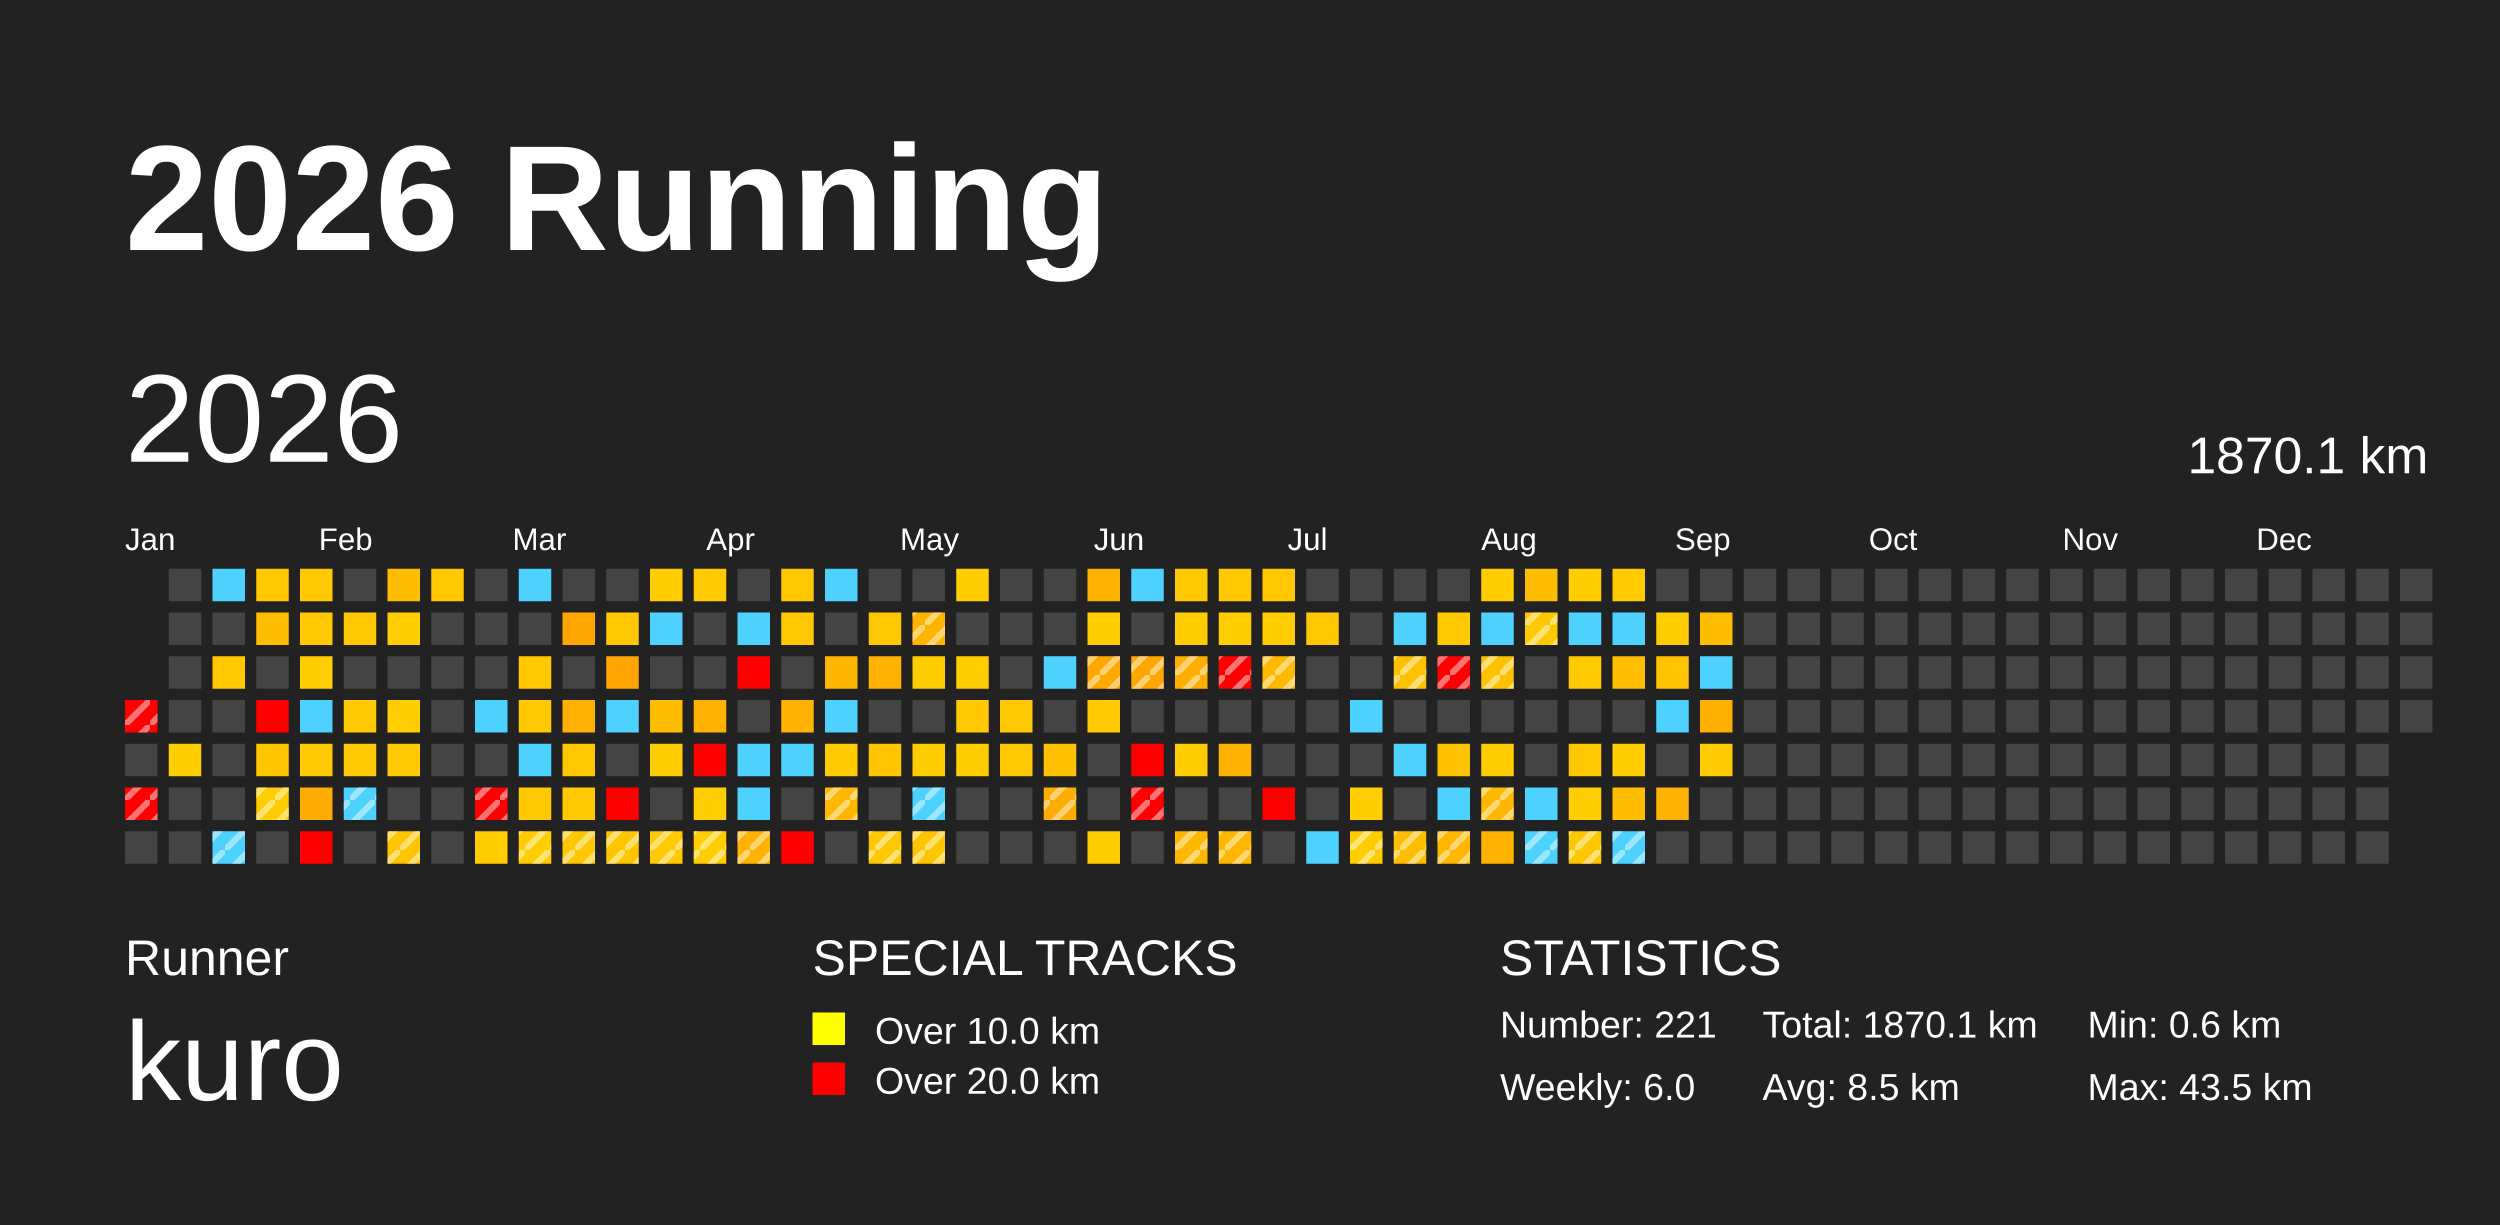
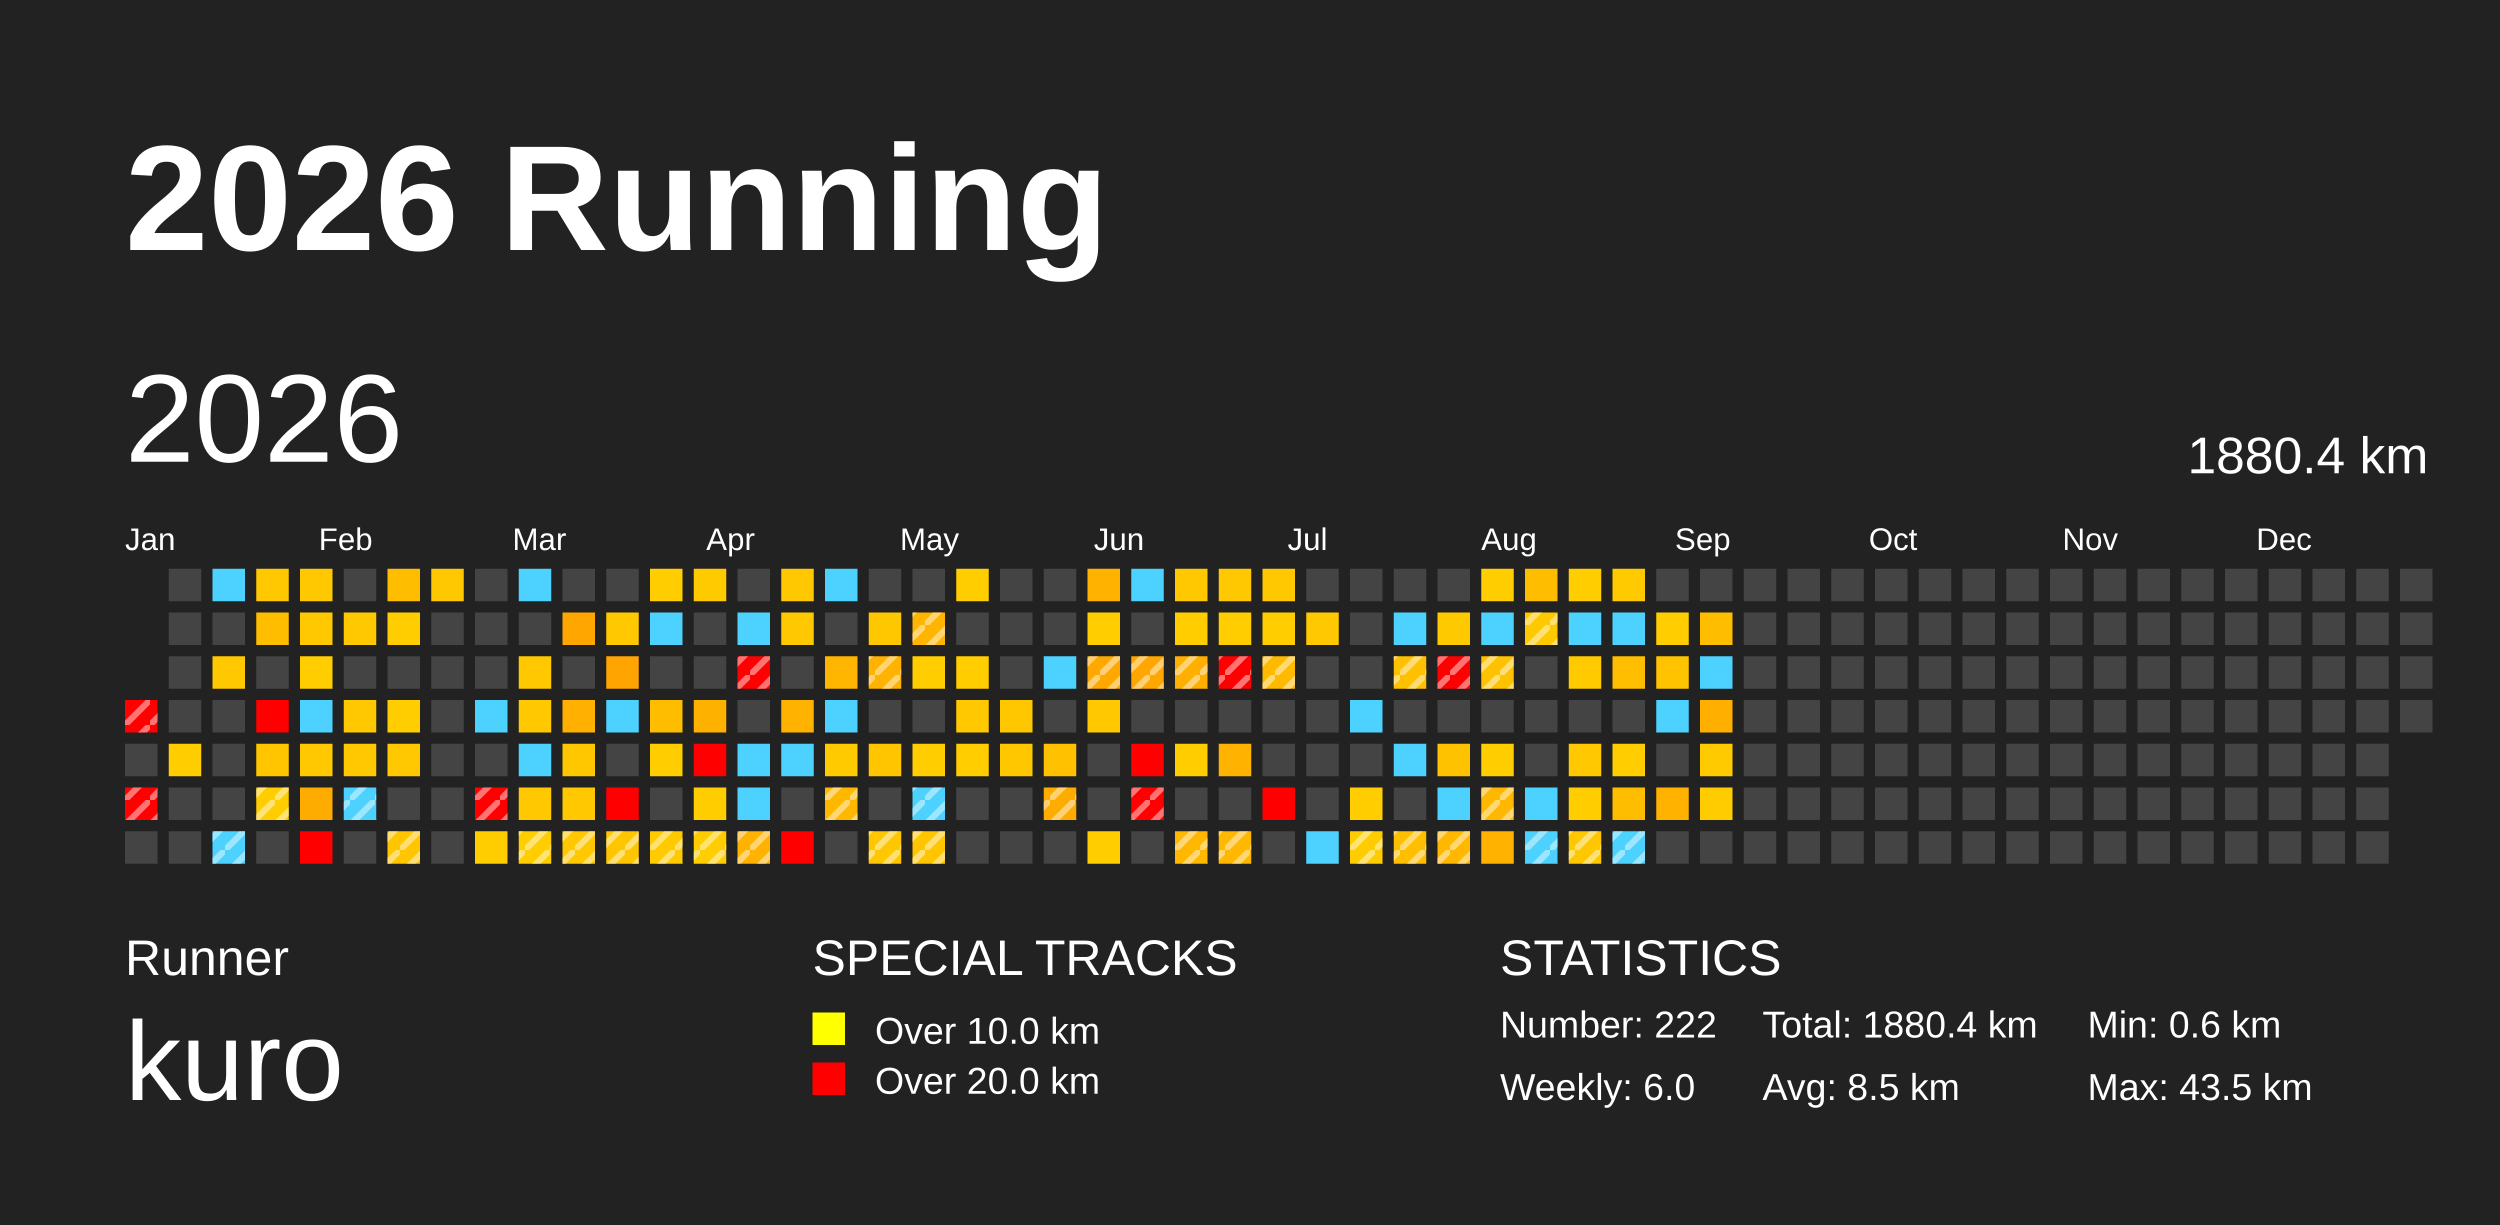
<svg xmlns="http://www.w3.org/2000/svg" baseProfile="full" height="98mm" version="1.1" viewBox="0,0,200,98" width="200mm">
  <defs>
    <pattern height="2" id="indoor-stripe" patternUnits="userSpaceOnUse" width="2">
      <line stroke="white" stroke-opacity="0.45" stroke-width="0.5" x1="0" x2="2" y1="2" y2="0" />
    </pattern>
  </defs>
  <rect fill="#222222" height="98" width="200" x="0" y="0" />
  <text fill="#FFFFFF" style="font-size:12px; font-family:Arial; font-weight:bold;" x="10" y="20">2026 Running</text>
  <text fill="#FFFFFF" style="font-size:4px; font-family:Arial" x="10" y="78">Runner</text>
  <text fill="#FFFFFF" style="font-size:9px; font-family:Arial" x="10" y="88">kuro</text>
  <text fill="#FFFFFF" style="font-size:4px; font-family:Arial" x="65" y="78">SPECIAL TRACKS</text>
  <rect fill="yellow" height="2.6" width="2.6" x="65" y="81" />
  <text fill="#FFFFFF" style="font-size:3px; font-family:Arial" x="70" y="83.5">Over 10.0 km</text>
  <rect fill="red" height="2.6" width="2.6" x="65" y="85" />
  <text fill="#FFFFFF" style="font-size:3px; font-family:Arial" x="70" y="87.5">Over 20.0 km</text>
  <text fill="#FFFFFF" style="font-size:4px; font-family:Arial" x="120" y="78">STATISTICS</text>
-   <text fill="#FFFFFF" style="font-size:3px; font-family:Arial" x="120" y="83">Number: 221</text>
+   <text fill="#FFFFFF" style="font-size:3px; font-family:Arial" x="120" y="83">Number: 222</text>
  <text fill="#FFFFFF" style="font-size:3px; font-family:Arial" x="120" y="88">Weekly: 6.0</text>
-   <text fill="#FFFFFF" style="font-size:3px; font-family:Arial" x="141" y="83">Total: 1870.1 km</text>
+   <text fill="#FFFFFF" style="font-size:3px; font-family:Arial" x="141" y="83">Total: 1880.4 km</text>
  <text fill="#FFFFFF" style="font-size:3px; font-family:Arial" x="141" y="88">Avg: 8.5 km</text>
  <text fill="#FFFFFF" style="font-size:3px; font-family:Arial" x="167" y="83">Min: 0.6 km</text>
  <text fill="#FFFFFF" style="font-size:3px; font-family:Arial" x="167" y="88">Max: 43.5 km</text>
  <text dominant-baseline="hanging" fill="#FFFFFF" style="font-size:10.0px; font-family:Arial;" x="10" y="30">2026</text>
-   <text dominant-baseline="hanging" fill="#FFFFFF" style="font-size:4.125px; font-family:Arial;" x="175" y="35">1870.1 km</text>
+   <text dominant-baseline="hanging" fill="#FFFFFF" style="font-size:4.125px; font-family:Arial;" x="175" y="35">1880.4 km</text>
  <text fill="#FFFFFF" style="font-size:2.5px; font-family:Arial" x="10.0" y="44">Jan</text>
  <text fill="#FFFFFF" style="font-size:2.5px; font-family:Arial" x="25.5" y="44">Feb</text>
  <text fill="#FFFFFF" style="font-size:2.5px; font-family:Arial" x="41.0" y="44">Mar</text>
  <text fill="#FFFFFF" style="font-size:2.5px; font-family:Arial" x="56.5" y="44">Apr</text>
  <text fill="#FFFFFF" style="font-size:2.5px; font-family:Arial" x="72.0" y="44">May</text>
  <text fill="#FFFFFF" style="font-size:2.5px; font-family:Arial" x="87.5" y="44">Jun</text>
  <text fill="#FFFFFF" style="font-size:2.5px; font-family:Arial" x="103.0" y="44">Jul</text>
  <text fill="#FFFFFF" style="font-size:2.5px; font-family:Arial" x="118.5" y="44">Aug</text>
  <text fill="#FFFFFF" style="font-size:2.5px; font-family:Arial" x="134.0" y="44">Sep</text>
  <text fill="#FFFFFF" style="font-size:2.5px; font-family:Arial" x="149.5" y="44">Oct</text>
  <text fill="#FFFFFF" style="font-size:2.5px; font-family:Arial" x="165.0" y="44">Nov</text>
  <text fill="#FFFFFF" style="font-size:2.5px; font-family:Arial" x="180.5" y="44">Dec</text>
  <rect fill="red" height="2.6" width="2.6" x="10.0" y="56.0" />
  <rect fill="url(#indoor-stripe)" height="2.6" style="pointer-events: none;" width="2.6" x="10.0" y="56.0" />
  <rect fill="#444444" height="2.6" width="2.6" x="10.0" y="59.5" />
  <rect fill="red" height="2.6" width="2.6" x="10.0" y="63.0" />
  <rect fill="url(#indoor-stripe)" height="2.6" style="pointer-events: none;" width="2.6" x="10.0" y="63.0" />
  <rect fill="#444444" height="2.6" width="2.6" x="10.0" y="66.5" />
  <rect fill="#444444" height="2.6" width="2.6" x="13.5" y="45.5" />
  <rect fill="#444444" height="2.6" width="2.6" x="13.5" y="49.0" />
  <rect fill="#444444" height="2.6" width="2.6" x="13.5" y="52.5" />
  <rect fill="#444444" height="2.6" width="2.6" x="13.5" y="56.0" />
  <rect fill="#ffcd00" height="2.6" width="2.6" x="13.5" y="59.5" />
  <rect fill="#444444" height="2.6" width="2.6" x="13.5" y="63.0" />
  <rect fill="#444444" height="2.6" width="2.6" x="13.5" y="66.5" />
  <rect fill="#4dd2ff" height="2.6" width="2.6" x="17.0" y="45.5" />
  <rect fill="#444444" height="2.6" width="2.6" x="17.0" y="49.0" />
  <rect fill="#ffc800" height="2.6" width="2.6" x="17.0" y="52.5" />
  <rect fill="#444444" height="2.6" width="2.6" x="17.0" y="56.0" />
  <rect fill="#444444" height="2.6" width="2.6" x="17.0" y="59.5" />
  <rect fill="#444444" height="2.6" width="2.6" x="17.0" y="63.0" />
  <rect fill="#4dd2ff" height="2.6" width="2.6" x="17.0" y="66.5" />
  <rect fill="url(#indoor-stripe)" height="2.6" style="pointer-events: none;" width="2.6" x="17.0" y="66.5" />
  <rect fill="#ffc800" height="2.6" width="2.6" x="20.5" y="45.5" />
  <rect fill="#ffbd00" height="2.6" width="2.6" x="20.5" y="49.0" />
  <rect fill="#444444" height="2.6" width="2.6" x="20.5" y="52.5" />
  <rect fill="red" height="2.6" width="2.6" x="20.5" y="56.0" />
  <rect fill="#ffc600" height="2.6" width="2.6" x="20.5" y="59.5" />
  <rect fill="#ffcd00" height="2.6" width="2.6" x="20.5" y="63.0" />
  <rect fill="url(#indoor-stripe)" height="2.6" style="pointer-events: none;" width="2.6" x="20.5" y="63.0" />
  <rect fill="#444444" height="2.6" width="2.6" x="20.5" y="66.5" />
  <rect fill="#ffc800" height="2.6" width="2.6" x="24.0" y="45.5" />
  <rect fill="#ffc800" height="2.6" width="2.6" x="24.0" y="49.0" />
  <rect fill="#ffcd00" height="2.6" width="2.6" x="24.0" y="52.5" />
  <rect fill="#4dd2ff" height="2.6" width="2.6" x="24.0" y="56.0" />
  <rect fill="#ffc800" height="2.6" width="2.6" x="24.0" y="59.5" />
  <rect fill="#ffac00" height="2.6" width="2.6" x="24.0" y="63.0" />
  <rect fill="red" height="2.6" width="2.6" x="24.0" y="66.5" />
  <rect fill="#444444" height="2.6" width="2.6" x="27.5" y="45.5" />
  <rect fill="#ffc800" height="2.6" width="2.6" x="27.5" y="49.0" />
  <rect fill="#444444" height="2.6" width="2.6" x="27.5" y="52.5" />
  <rect fill="#ffc800" height="2.6" width="2.6" x="27.5" y="56.0" />
  <rect fill="#ffc800" height="2.6" width="2.6" x="27.5" y="59.5" />
  <rect fill="#4dd2ff" height="2.6" width="2.6" x="27.5" y="63.0" />
  <rect fill="url(#indoor-stripe)" height="2.6" style="pointer-events: none;" width="2.6" x="27.5" y="63.0" />
  <rect fill="#444444" height="2.6" width="2.6" x="27.5" y="66.5" />
  <rect fill="#ffbd00" height="2.6" width="2.6" x="31.0" y="45.5" />
  <rect fill="#ffcd00" height="2.6" width="2.6" x="31.0" y="49.0" />
  <rect fill="#444444" height="2.6" width="2.6" x="31.0" y="52.5" />
  <rect fill="#ffcd00" height="2.6" width="2.6" x="31.0" y="56.0" />
  <rect fill="#ffc800" height="2.6" width="2.6" x="31.0" y="59.5" />
  <rect fill="#444444" height="2.6" width="2.6" x="31.0" y="63.0" />
  <rect fill="#ffc500" height="2.6" width="2.6" x="31.0" y="66.5" />
  <rect fill="url(#indoor-stripe)" height="2.6" style="pointer-events: none;" width="2.6" x="31.0" y="66.5" />
  <rect fill="#ffc800" height="2.6" width="2.6" x="34.5" y="45.5" />
  <rect fill="#444444" height="2.6" width="2.6" x="34.5" y="49.0" />
  <rect fill="#444444" height="2.6" width="2.6" x="34.5" y="52.5" />
  <rect fill="#444444" height="2.6" width="2.6" x="34.5" y="56.0" />
  <rect fill="#444444" height="2.6" width="2.6" x="34.5" y="59.5" />
  <rect fill="#444444" height="2.6" width="2.6" x="34.5" y="63.0" />
  <rect fill="#444444" height="2.6" width="2.6" x="34.5" y="66.5" />
  <rect fill="#444444" height="2.6" width="2.6" x="38.0" y="45.5" />
  <rect fill="#444444" height="2.6" width="2.6" x="38.0" y="49.0" />
  <rect fill="#444444" height="2.6" width="2.6" x="38.0" y="52.5" />
  <rect fill="#4dd2ff" height="2.6" width="2.6" x="38.0" y="56.0" />
  <rect fill="#444444" height="2.6" width="2.6" x="38.0" y="59.5" />
  <rect fill="red" height="2.6" width="2.6" x="38.0" y="63.0" />
  <rect fill="url(#indoor-stripe)" height="2.6" style="pointer-events: none;" width="2.6" x="38.0" y="63.0" />
  <rect fill="#ffcd00" height="2.6" width="2.6" x="38.0" y="66.5" />
  <rect fill="#4dd2ff" height="2.6" width="2.6" x="41.5" y="45.5" />
  <rect fill="#444444" height="2.6" width="2.6" x="41.5" y="49.0" />
  <rect fill="#ffc800" height="2.6" width="2.6" x="41.5" y="52.5" />
  <rect fill="#ffc800" height="2.6" width="2.6" x="41.5" y="56.0" />
  <rect fill="#4dd2ff" height="2.6" width="2.6" x="41.5" y="59.5" />
  <rect fill="#ffc800" height="2.6" width="2.6" x="41.5" y="63.0" />
  <rect fill="#ffcd00" height="2.6" width="2.6" x="41.5" y="66.5" />
  <rect fill="url(#indoor-stripe)" height="2.6" style="pointer-events: none;" width="2.6" x="41.5" y="66.5" />
  <rect fill="#444444" height="2.6" width="2.6" x="45.0" y="45.5" />
  <rect fill="#ffa700" height="2.6" width="2.6" x="45.0" y="49.0" />
  <rect fill="#444444" height="2.6" width="2.6" x="45.0" y="52.5" />
  <rect fill="#ffb000" height="2.6" width="2.6" x="45.0" y="56.0" />
  <rect fill="#ffc700" height="2.6" width="2.6" x="45.0" y="59.5" />
  <rect fill="#ffc800" height="2.6" width="2.6" x="45.0" y="63.0" />
  <rect fill="#ffc800" height="2.6" width="2.6" x="45.0" y="66.5" />
  <rect fill="url(#indoor-stripe)" height="2.6" style="pointer-events: none;" width="2.6" x="45.0" y="66.5" />
  <rect fill="#444444" height="2.6" width="2.6" x="48.5" y="45.5" />
  <rect fill="#ffc800" height="2.6" width="2.6" x="48.5" y="49.0" />
  <rect fill="#ffa400" height="2.6" width="2.6" x="48.5" y="52.5" />
  <rect fill="#4dd2ff" height="2.6" width="2.6" x="48.5" y="56.0" />
  <rect fill="#444444" height="2.6" width="2.6" x="48.5" y="59.5" />
  <rect fill="red" height="2.6" width="2.6" x="48.5" y="63.0" />
  <rect fill="#ffc600" height="2.6" width="2.6" x="48.5" y="66.5" />
  <rect fill="url(#indoor-stripe)" height="2.6" style="pointer-events: none;" width="2.6" x="48.5" y="66.5" />
  <rect fill="#ffcd00" height="2.6" width="2.6" x="52.0" y="45.5" />
  <rect fill="#4dd2ff" height="2.6" width="2.6" x="52.0" y="49.0" />
  <rect fill="#444444" height="2.6" width="2.6" x="52.0" y="52.5" />
  <rect fill="#ffbd00" height="2.6" width="2.6" x="52.0" y="56.0" />
  <rect fill="#ffcd00" height="2.6" width="2.6" x="52.0" y="59.5" />
  <rect fill="#444444" height="2.6" width="2.6" x="52.0" y="63.0" />
  <rect fill="#ffca00" height="2.6" width="2.6" x="52.0" y="66.5" />
  <rect fill="url(#indoor-stripe)" height="2.6" style="pointer-events: none;" width="2.6" x="52.0" y="66.5" />
  <rect fill="#ffca00" height="2.6" width="2.6" x="55.5" y="45.5" />
  <rect fill="#444444" height="2.6" width="2.6" x="55.5" y="49.0" />
  <rect fill="#444444" height="2.6" width="2.6" x="55.5" y="52.5" />
  <rect fill="#ffb100" height="2.6" width="2.6" x="55.5" y="56.0" />
  <rect fill="red" height="2.6" width="2.6" x="55.5" y="59.5" />
  <rect fill="#ffcd00" height="2.6" width="2.6" x="55.5" y="63.0" />
  <rect fill="#ffcd00" height="2.6" width="2.6" x="55.5" y="66.5" />
  <rect fill="url(#indoor-stripe)" height="2.6" style="pointer-events: none;" width="2.6" x="55.5" y="66.5" />
  <rect fill="#444444" height="2.6" width="2.6" x="59.0" y="45.5" />
  <rect fill="#4dd2ff" height="2.6" width="2.6" x="59.0" y="49.0" />
  <rect fill="red" height="2.6" width="2.6" x="59.0" y="52.5" />
+   <rect fill="url(#indoor-stripe)" height="2.6" style="pointer-events: none;" width="2.6" x="59.0" y="52.5" />
  <rect fill="#444444" height="2.6" width="2.6" x="59.0" y="56.0" />
  <rect fill="#4dd2ff" height="2.6" width="2.6" x="59.0" y="59.5" />
  <rect fill="#4dd2ff" height="2.6" width="2.6" x="59.0" y="63.0" />
  <rect fill="#ffb200" height="2.6" width="2.6" x="59.0" y="66.5" />
  <rect fill="url(#indoor-stripe)" height="2.6" style="pointer-events: none;" width="2.6" x="59.0" y="66.5" />
  <rect fill="#ffc800" height="2.6" width="2.6" x="62.5" y="45.5" />
  <rect fill="#ffc800" height="2.6" width="2.6" x="62.5" y="49.0" />
  <rect fill="#444444" height="2.6" width="2.6" x="62.5" y="52.5" />
  <rect fill="#ffb200" height="2.6" width="2.6" x="62.5" y="56.0" />
  <rect fill="#4dd2ff" height="2.6" width="2.6" x="62.5" y="59.5" />
  <rect fill="#444444" height="2.6" width="2.6" x="62.5" y="63.0" />
  <rect fill="red" height="2.6" width="2.6" x="62.5" y="66.5" />
  <rect fill="#4dd2ff" height="2.6" width="2.6" x="66.0" y="45.5" />
  <rect fill="#444444" height="2.6" width="2.6" x="66.0" y="49.0" />
  <rect fill="#ffb600" height="2.6" width="2.6" x="66.0" y="52.5" />
  <rect fill="#4dd2ff" height="2.6" width="2.6" x="66.0" y="56.0" />
  <rect fill="#ffca00" height="2.6" width="2.6" x="66.0" y="59.5" />
  <rect fill="#ffb700" height="2.6" width="2.6" x="66.0" y="63.0" />
  <rect fill="url(#indoor-stripe)" height="2.6" style="pointer-events: none;" width="2.6" x="66.0" y="63.0" />
  <rect fill="#444444" height="2.6" width="2.6" x="66.0" y="66.5" />
  <rect fill="#444444" height="2.6" width="2.6" x="69.5" y="45.5" />
  <rect fill="#ffc700" height="2.6" width="2.6" x="69.5" y="49.0" />
  <rect fill="#ffb200" height="2.6" width="2.6" x="69.5" y="52.5" />
+   <rect fill="url(#indoor-stripe)" height="2.6" style="pointer-events: none;" width="2.6" x="69.5" y="52.5" />
  <rect fill="#444444" height="2.6" width="2.6" x="69.5" y="56.0" />
  <rect fill="#ffc600" height="2.6" width="2.6" x="69.5" y="59.5" />
  <rect fill="#444444" height="2.6" width="2.6" x="69.5" y="63.0" />
  <rect fill="#ffc700" height="2.6" width="2.6" x="69.5" y="66.5" />
  <rect fill="url(#indoor-stripe)" height="2.6" style="pointer-events: none;" width="2.6" x="69.5" y="66.5" />
  <rect fill="#444444" height="2.6" width="2.6" x="73.0" y="45.5" />
  <rect fill="#ffb500" height="2.6" width="2.6" x="73.0" y="49.0" />
  <rect fill="url(#indoor-stripe)" height="2.6" style="pointer-events: none;" width="2.6" x="73.0" y="49.0" />
  <rect fill="#ffcd00" height="2.6" width="2.6" x="73.0" y="52.5" />
  <rect fill="#444444" height="2.6" width="2.6" x="73.0" y="56.0" />
  <rect fill="#ffcd00" height="2.6" width="2.6" x="73.0" y="59.5" />
  <rect fill="#4dd2ff" height="2.6" width="2.6" x="73.0" y="63.0" />
  <rect fill="url(#indoor-stripe)" height="2.6" style="pointer-events: none;" width="2.6" x="73.0" y="63.0" />
  <rect fill="#ffc600" height="2.6" width="2.6" x="73.0" y="66.5" />
  <rect fill="url(#indoor-stripe)" height="2.6" style="pointer-events: none;" width="2.6" x="73.0" y="66.5" />
  <rect fill="#ffcd00" height="2.6" width="2.6" x="76.5" y="45.5" />
  <rect fill="#444444" height="2.6" width="2.6" x="76.5" y="49.0" />
  <rect fill="#ffcd00" height="2.6" width="2.6" x="76.5" y="52.5" />
  <rect fill="#ffc800" height="2.6" width="2.6" x="76.5" y="56.0" />
  <rect fill="#ffcd00" height="2.6" width="2.6" x="76.5" y="59.5" />
  <rect fill="#444444" height="2.6" width="2.6" x="76.5" y="63.0" />
  <rect fill="#444444" height="2.6" width="2.6" x="76.5" y="66.5" />
  <rect fill="#444444" height="2.6" width="2.6" x="80.0" y="45.5" />
  <rect fill="#444444" height="2.6" width="2.6" x="80.0" y="49.0" />
  <rect fill="#444444" height="2.6" width="2.6" x="80.0" y="52.5" />
  <rect fill="#ffc700" height="2.6" width="2.6" x="80.0" y="56.0" />
  <rect fill="#ffc700" height="2.6" width="2.6" x="80.0" y="59.5" />
  <rect fill="#444444" height="2.6" width="2.6" x="80.0" y="63.0" />
  <rect fill="#444444" height="2.6" width="2.6" x="80.0" y="66.5" />
  <rect fill="#444444" height="2.6" width="2.6" x="83.5" y="45.5" />
  <rect fill="#444444" height="2.6" width="2.6" x="83.5" y="49.0" />
  <rect fill="#4dd2ff" height="2.6" width="2.6" x="83.5" y="52.5" />
  <rect fill="#444444" height="2.6" width="2.6" x="83.5" y="56.0" />
  <rect fill="#ffc100" height="2.6" width="2.6" x="83.5" y="59.5" />
  <rect fill="#ffac00" height="2.6" width="2.6" x="83.5" y="63.0" />
  <rect fill="url(#indoor-stripe)" height="2.6" style="pointer-events: none;" width="2.6" x="83.5" y="63.0" />
  <rect fill="#444444" height="2.6" width="2.6" x="83.5" y="66.5" />
  <rect fill="#ffb200" height="2.6" width="2.6" x="87.0" y="45.5" />
  <rect fill="#ffcd00" height="2.6" width="2.6" x="87.0" y="49.0" />
  <rect fill="#ffa900" height="2.6" width="2.6" x="87.0" y="52.5" />
  <rect fill="url(#indoor-stripe)" height="2.6" style="pointer-events: none;" width="2.6" x="87.0" y="52.5" />
  <rect fill="#ffc800" height="2.6" width="2.6" x="87.0" y="56.0" />
  <rect fill="#444444" height="2.6" width="2.6" x="87.0" y="59.5" />
  <rect fill="#444444" height="2.6" width="2.6" x="87.0" y="63.0" />
  <rect fill="#ffcd00" height="2.6" width="2.6" x="87.0" y="66.5" />
  <rect fill="#4dd2ff" height="2.6" width="2.6" x="90.5" y="45.5" />
  <rect fill="#444444" height="2.6" width="2.6" x="90.5" y="49.0" />
  <rect fill="#ffa700" height="2.6" width="2.6" x="90.5" y="52.5" />
  <rect fill="url(#indoor-stripe)" height="2.6" style="pointer-events: none;" width="2.6" x="90.5" y="52.5" />
  <rect fill="#444444" height="2.6" width="2.6" x="90.5" y="56.0" />
  <rect fill="red" height="2.6" width="2.6" x="90.5" y="59.5" />
  <rect fill="red" height="2.6" width="2.6" x="90.5" y="63.0" />
  <rect fill="url(#indoor-stripe)" height="2.6" style="pointer-events: none;" width="2.6" x="90.5" y="63.0" />
  <rect fill="#444444" height="2.6" width="2.6" x="90.5" y="66.5" />
  <rect fill="#ffc800" height="2.6" width="2.6" x="94.0" y="45.5" />
  <rect fill="#ffcd00" height="2.6" width="2.6" x="94.0" y="49.0" />
  <rect fill="#ffaf00" height="2.6" width="2.6" x="94.0" y="52.5" />
  <rect fill="url(#indoor-stripe)" height="2.6" style="pointer-events: none;" width="2.6" x="94.0" y="52.5" />
  <rect fill="#444444" height="2.6" width="2.6" x="94.0" y="56.0" />
  <rect fill="#ffcd00" height="2.6" width="2.6" x="94.0" y="59.5" />
  <rect fill="#444444" height="2.6" width="2.6" x="94.0" y="63.0" />
  <rect fill="#ffb700" height="2.6" width="2.6" x="94.0" y="66.5" />
  <rect fill="url(#indoor-stripe)" height="2.6" style="pointer-events: none;" width="2.6" x="94.0" y="66.5" />
  <rect fill="#ffc800" height="2.6" width="2.6" x="97.5" y="45.5" />
  <rect fill="#ffcd00" height="2.6" width="2.6" x="97.5" y="49.0" />
  <rect fill="red" height="2.6" width="2.6" x="97.5" y="52.5" />
  <rect fill="url(#indoor-stripe)" height="2.6" style="pointer-events: none;" width="2.6" x="97.5" y="52.5" />
  <rect fill="#444444" height="2.6" width="2.6" x="97.5" y="56.0" />
  <rect fill="#ffb200" height="2.6" width="2.6" x="97.5" y="59.5" />
  <rect fill="#444444" height="2.6" width="2.6" x="97.5" y="63.0" />
  <rect fill="#ffb700" height="2.6" width="2.6" x="97.5" y="66.5" />
  <rect fill="url(#indoor-stripe)" height="2.6" style="pointer-events: none;" width="2.6" x="97.5" y="66.5" />
  <rect fill="#ffc800" height="2.6" width="2.6" x="101.0" y="45.5" />
  <rect fill="#ffcd00" height="2.6" width="2.6" x="101.0" y="49.0" />
  <rect fill="#ffba00" height="2.6" width="2.6" x="101.0" y="52.5" />
  <rect fill="url(#indoor-stripe)" height="2.6" style="pointer-events: none;" width="2.6" x="101.0" y="52.5" />
  <rect fill="#444444" height="2.6" width="2.6" x="101.0" y="56.0" />
  <rect fill="#444444" height="2.6" width="2.6" x="101.0" y="59.5" />
  <rect fill="red" height="2.6" width="2.6" x="101.0" y="63.0" />
  <rect fill="#444444" height="2.6" width="2.6" x="101.0" y="66.5" />
  <rect fill="#444444" height="2.6" width="2.6" x="104.5" y="45.5" />
  <rect fill="#ffc800" height="2.6" width="2.6" x="104.5" y="49.0" />
  <rect fill="#444444" height="2.6" width="2.6" x="104.5" y="52.5" />
  <rect fill="#444444" height="2.6" width="2.6" x="104.5" y="56.0" />
  <rect fill="#444444" height="2.6" width="2.6" x="104.5" y="59.5" />
  <rect fill="#444444" height="2.6" width="2.6" x="104.5" y="63.0" />
  <rect fill="#4dd2ff" height="2.6" width="2.6" x="104.5" y="66.5" />
  <rect fill="#444444" height="2.6" width="2.6" x="108.0" y="45.5" />
  <rect fill="#444444" height="2.6" width="2.6" x="108.0" y="49.0" />
  <rect fill="#444444" height="2.6" width="2.6" x="108.0" y="52.5" />
  <rect fill="#4dd2ff" height="2.6" width="2.6" x="108.0" y="56.0" />
  <rect fill="#444444" height="2.6" width="2.6" x="108.0" y="59.5" />
  <rect fill="#ffcd00" height="2.6" width="2.6" x="108.0" y="63.0" />
  <rect fill="#ffcc00" height="2.6" width="2.6" x="108.0" y="66.5" />
  <rect fill="url(#indoor-stripe)" height="2.6" style="pointer-events: none;" width="2.6" x="108.0" y="66.5" />
  <rect fill="#444444" height="2.6" width="2.6" x="111.5" y="45.5" />
  <rect fill="#4dd2ff" height="2.6" width="2.6" x="111.5" y="49.0" />
  <rect fill="#ffc000" height="2.6" width="2.6" x="111.5" y="52.5" />
  <rect fill="url(#indoor-stripe)" height="2.6" style="pointer-events: none;" width="2.6" x="111.5" y="52.5" />
  <rect fill="#444444" height="2.6" width="2.6" x="111.5" y="56.0" />
  <rect fill="#4dd2ff" height="2.6" width="2.6" x="111.5" y="59.5" />
  <rect fill="#444444" height="2.6" width="2.6" x="111.5" y="63.0" />
  <rect fill="#ffbf00" height="2.6" width="2.6" x="111.5" y="66.5" />
  <rect fill="url(#indoor-stripe)" height="2.6" style="pointer-events: none;" width="2.6" x="111.5" y="66.5" />
  <rect fill="#444444" height="2.6" width="2.6" x="115.0" y="45.5" />
  <rect fill="#ffc900" height="2.6" width="2.6" x="115.0" y="49.0" />
  <rect fill="red" height="2.6" width="2.6" x="115.0" y="52.5" />
  <rect fill="url(#indoor-stripe)" height="2.6" style="pointer-events: none;" width="2.6" x="115.0" y="52.5" />
  <rect fill="#444444" height="2.6" width="2.6" x="115.0" y="56.0" />
  <rect fill="#ffc200" height="2.6" width="2.6" x="115.0" y="59.5" />
  <rect fill="#4dd2ff" height="2.6" width="2.6" x="115.0" y="63.0" />
  <rect fill="#ffb700" height="2.6" width="2.6" x="115.0" y="66.5" />
  <rect fill="url(#indoor-stripe)" height="2.6" style="pointer-events: none;" width="2.6" x="115.0" y="66.5" />
  <rect fill="#ffcd00" height="2.6" width="2.6" x="118.5" y="45.5" />
  <rect fill="#4dd2ff" height="2.6" width="2.6" x="118.5" y="49.0" />
  <rect fill="#ffc200" height="2.6" width="2.6" x="118.5" y="52.5" />
  <rect fill="url(#indoor-stripe)" height="2.6" style="pointer-events: none;" width="2.6" x="118.5" y="52.5" />
  <rect fill="#444444" height="2.6" width="2.6" x="118.5" y="56.0" />
  <rect fill="#ffcd00" height="2.6" width="2.6" x="118.5" y="59.5" />
  <rect fill="#ffb700" height="2.6" width="2.6" x="118.5" y="63.0" />
  <rect fill="url(#indoor-stripe)" height="2.6" style="pointer-events: none;" width="2.6" x="118.5" y="63.0" />
  <rect fill="#ffb200" height="2.6" width="2.6" x="118.5" y="66.5" />
  <rect fill="#ffbd00" height="2.6" width="2.6" x="122.0" y="45.5" />
  <rect fill="#ffc900" height="2.6" width="2.6" x="122.0" y="49.0" />
  <rect fill="url(#indoor-stripe)" height="2.6" style="pointer-events: none;" width="2.6" x="122.0" y="49.0" />
  <rect fill="#444444" height="2.6" width="2.6" x="122.0" y="52.5" />
  <rect fill="#444444" height="2.6" width="2.6" x="122.0" y="56.0" />
  <rect fill="#444444" height="2.6" width="2.6" x="122.0" y="59.5" />
  <rect fill="#4dd2ff" height="2.6" width="2.6" x="122.0" y="63.0" />
  <rect fill="#4dd2ff" height="2.6" width="2.6" x="122.0" y="66.5" />
  <rect fill="url(#indoor-stripe)" height="2.6" style="pointer-events: none;" width="2.6" x="122.0" y="66.5" />
  <rect fill="#ffcd00" height="2.6" width="2.6" x="125.5" y="45.5" />
  <rect fill="#4dd2ff" height="2.6" width="2.6" x="125.5" y="49.0" />
  <rect fill="#ffcb00" height="2.6" width="2.6" x="125.5" y="52.5" />
  <rect fill="#444444" height="2.6" width="2.6" x="125.5" y="56.0" />
  <rect fill="#ffc800" height="2.6" width="2.6" x="125.5" y="59.5" />
  <rect fill="#ffcd00" height="2.6" width="2.6" x="125.5" y="63.0" />
  <rect fill="#ffc700" height="2.6" width="2.6" x="125.5" y="66.5" />
  <rect fill="url(#indoor-stripe)" height="2.6" style="pointer-events: none;" width="2.6" x="125.5" y="66.5" />
  <rect fill="#ffcb00" height="2.6" width="2.6" x="129.0" y="45.5" />
  <rect fill="#4dd2ff" height="2.6" width="2.6" x="129.0" y="49.0" />
  <rect fill="#ffbe00" height="2.6" width="2.6" x="129.0" y="52.5" />
  <rect fill="#444444" height="2.6" width="2.6" x="129.0" y="56.0" />
  <rect fill="#ffcd00" height="2.6" width="2.6" x="129.0" y="59.5" />
  <rect fill="#ffbd00" height="2.6" width="2.6" x="129.0" y="63.0" />
  <rect fill="#4dd2ff" height="2.6" width="2.6" x="129.0" y="66.5" />
  <rect fill="url(#indoor-stripe)" height="2.6" style="pointer-events: none;" width="2.6" x="129.0" y="66.5" />
  <rect fill="#444444" height="2.6" width="2.6" x="132.5" y="45.5" />
  <rect fill="#ffcd00" height="2.6" width="2.6" x="132.5" y="49.0" />
  <rect fill="#ffc300" height="2.6" width="2.6" x="132.5" y="52.5" />
  <rect fill="#4dd2ff" height="2.6" width="2.6" x="132.5" y="56.0" />
  <rect fill="#444444" height="2.6" width="2.6" x="132.5" y="59.5" />
  <rect fill="#ffb200" height="2.6" width="2.6" x="132.5" y="63.0" />
  <rect fill="#444444" height="2.6" width="2.6" x="132.5" y="66.5" />
  <rect fill="#444444" height="2.6" width="2.6" x="136.0" y="45.5" />
  <rect fill="#ffbd00" height="2.6" width="2.6" x="136.0" y="49.0" />
  <rect fill="#4dd2ff" height="2.6" width="2.6" x="136.0" y="52.5" />
  <rect fill="#ffaf00" height="2.6" width="2.6" x="136.0" y="56.0" />
  <rect fill="#ffca00" height="2.6" width="2.6" x="136.0" y="59.5" />
-   <rect fill="#444444" height="2.6" width="2.6" x="136.0" y="63.0" />
+   <rect fill="#ffcc00" height="2.6" width="2.6" x="136.0" y="63.0" />
  <rect fill="#444444" height="2.6" width="2.6" x="136.0" y="66.5" />
  <rect fill="#444444" height="2.6" width="2.6" x="139.5" y="45.5" />
  <rect fill="#444444" height="2.6" width="2.6" x="139.5" y="49.0" />
  <rect fill="#444444" height="2.6" width="2.6" x="139.5" y="52.5" />
  <rect fill="#444444" height="2.6" width="2.6" x="139.5" y="56.0" />
  <rect fill="#444444" height="2.6" width="2.6" x="139.5" y="59.5" />
  <rect fill="#444444" height="2.6" width="2.6" x="139.5" y="63.0" />
  <rect fill="#444444" height="2.6" width="2.6" x="139.5" y="66.5" />
  <rect fill="#444444" height="2.6" width="2.6" x="143.0" y="45.5" />
  <rect fill="#444444" height="2.6" width="2.6" x="143.0" y="49.0" />
  <rect fill="#444444" height="2.6" width="2.6" x="143.0" y="52.5" />
  <rect fill="#444444" height="2.6" width="2.6" x="143.0" y="56.0" />
  <rect fill="#444444" height="2.6" width="2.6" x="143.0" y="59.5" />
  <rect fill="#444444" height="2.6" width="2.6" x="143.0" y="63.0" />
  <rect fill="#444444" height="2.6" width="2.6" x="143.0" y="66.5" />
  <rect fill="#444444" height="2.6" width="2.6" x="146.5" y="45.5" />
  <rect fill="#444444" height="2.6" width="2.6" x="146.5" y="49.0" />
  <rect fill="#444444" height="2.6" width="2.6" x="146.5" y="52.5" />
  <rect fill="#444444" height="2.6" width="2.6" x="146.5" y="56.0" />
  <rect fill="#444444" height="2.6" width="2.6" x="146.5" y="59.5" />
  <rect fill="#444444" height="2.6" width="2.6" x="146.5" y="63.0" />
  <rect fill="#444444" height="2.6" width="2.6" x="146.5" y="66.5" />
  <rect fill="#444444" height="2.6" width="2.6" x="150.0" y="45.5" />
  <rect fill="#444444" height="2.6" width="2.6" x="150.0" y="49.0" />
  <rect fill="#444444" height="2.6" width="2.6" x="150.0" y="52.5" />
  <rect fill="#444444" height="2.6" width="2.6" x="150.0" y="56.0" />
  <rect fill="#444444" height="2.6" width="2.6" x="150.0" y="59.5" />
  <rect fill="#444444" height="2.6" width="2.6" x="150.0" y="63.0" />
  <rect fill="#444444" height="2.6" width="2.6" x="150.0" y="66.5" />
  <rect fill="#444444" height="2.6" width="2.6" x="153.5" y="45.5" />
  <rect fill="#444444" height="2.6" width="2.6" x="153.5" y="49.0" />
  <rect fill="#444444" height="2.6" width="2.6" x="153.5" y="52.5" />
  <rect fill="#444444" height="2.6" width="2.6" x="153.5" y="56.0" />
  <rect fill="#444444" height="2.6" width="2.6" x="153.5" y="59.5" />
  <rect fill="#444444" height="2.6" width="2.6" x="153.5" y="63.0" />
  <rect fill="#444444" height="2.6" width="2.6" x="153.5" y="66.5" />
  <rect fill="#444444" height="2.6" width="2.6" x="157.0" y="45.5" />
  <rect fill="#444444" height="2.6" width="2.6" x="157.0" y="49.0" />
  <rect fill="#444444" height="2.6" width="2.6" x="157.0" y="52.5" />
  <rect fill="#444444" height="2.6" width="2.6" x="157.0" y="56.0" />
  <rect fill="#444444" height="2.6" width="2.6" x="157.0" y="59.5" />
  <rect fill="#444444" height="2.6" width="2.6" x="157.0" y="63.0" />
  <rect fill="#444444" height="2.6" width="2.6" x="157.0" y="66.5" />
  <rect fill="#444444" height="2.6" width="2.6" x="160.5" y="45.5" />
  <rect fill="#444444" height="2.6" width="2.6" x="160.5" y="49.0" />
  <rect fill="#444444" height="2.6" width="2.6" x="160.5" y="52.5" />
  <rect fill="#444444" height="2.6" width="2.6" x="160.5" y="56.0" />
  <rect fill="#444444" height="2.6" width="2.6" x="160.5" y="59.5" />
  <rect fill="#444444" height="2.6" width="2.6" x="160.5" y="63.0" />
  <rect fill="#444444" height="2.6" width="2.6" x="160.5" y="66.5" />
  <rect fill="#444444" height="2.6" width="2.6" x="164.0" y="45.5" />
  <rect fill="#444444" height="2.6" width="2.6" x="164.0" y="49.0" />
  <rect fill="#444444" height="2.6" width="2.6" x="164.0" y="52.5" />
  <rect fill="#444444" height="2.6" width="2.6" x="164.0" y="56.0" />
  <rect fill="#444444" height="2.6" width="2.6" x="164.0" y="59.5" />
  <rect fill="#444444" height="2.6" width="2.6" x="164.0" y="63.0" />
  <rect fill="#444444" height="2.6" width="2.6" x="164.0" y="66.5" />
  <rect fill="#444444" height="2.6" width="2.6" x="167.5" y="45.5" />
  <rect fill="#444444" height="2.6" width="2.6" x="167.5" y="49.0" />
  <rect fill="#444444" height="2.6" width="2.6" x="167.5" y="52.5" />
  <rect fill="#444444" height="2.6" width="2.6" x="167.5" y="56.0" />
  <rect fill="#444444" height="2.6" width="2.6" x="167.5" y="59.5" />
  <rect fill="#444444" height="2.6" width="2.6" x="167.5" y="63.0" />
  <rect fill="#444444" height="2.6" width="2.6" x="167.5" y="66.5" />
  <rect fill="#444444" height="2.6" width="2.6" x="171.0" y="45.5" />
  <rect fill="#444444" height="2.6" width="2.6" x="171.0" y="49.0" />
  <rect fill="#444444" height="2.6" width="2.6" x="171.0" y="52.5" />
  <rect fill="#444444" height="2.6" width="2.6" x="171.0" y="56.0" />
  <rect fill="#444444" height="2.6" width="2.6" x="171.0" y="59.5" />
  <rect fill="#444444" height="2.6" width="2.6" x="171.0" y="63.0" />
  <rect fill="#444444" height="2.6" width="2.6" x="171.0" y="66.5" />
  <rect fill="#444444" height="2.6" width="2.6" x="174.5" y="45.5" />
  <rect fill="#444444" height="2.6" width="2.6" x="174.5" y="49.0" />
  <rect fill="#444444" height="2.6" width="2.6" x="174.5" y="52.5" />
  <rect fill="#444444" height="2.6" width="2.6" x="174.5" y="56.0" />
  <rect fill="#444444" height="2.6" width="2.6" x="174.5" y="59.5" />
  <rect fill="#444444" height="2.6" width="2.6" x="174.5" y="63.0" />
  <rect fill="#444444" height="2.6" width="2.6" x="174.5" y="66.5" />
  <rect fill="#444444" height="2.6" width="2.6" x="178.0" y="45.5" />
  <rect fill="#444444" height="2.6" width="2.6" x="178.0" y="49.0" />
  <rect fill="#444444" height="2.6" width="2.6" x="178.0" y="52.5" />
  <rect fill="#444444" height="2.6" width="2.6" x="178.0" y="56.0" />
  <rect fill="#444444" height="2.6" width="2.6" x="178.0" y="59.5" />
  <rect fill="#444444" height="2.6" width="2.6" x="178.0" y="63.0" />
  <rect fill="#444444" height="2.6" width="2.6" x="178.0" y="66.5" />
  <rect fill="#444444" height="2.6" width="2.6" x="181.5" y="45.5" />
  <rect fill="#444444" height="2.6" width="2.6" x="181.5" y="49.0" />
  <rect fill="#444444" height="2.6" width="2.6" x="181.5" y="52.5" />
  <rect fill="#444444" height="2.6" width="2.6" x="181.5" y="56.0" />
  <rect fill="#444444" height="2.6" width="2.6" x="181.5" y="59.5" />
  <rect fill="#444444" height="2.6" width="2.6" x="181.5" y="63.0" />
  <rect fill="#444444" height="2.6" width="2.6" x="181.5" y="66.5" />
  <rect fill="#444444" height="2.6" width="2.6" x="185.0" y="45.5" />
  <rect fill="#444444" height="2.6" width="2.6" x="185.0" y="49.0" />
  <rect fill="#444444" height="2.6" width="2.6" x="185.0" y="52.5" />
  <rect fill="#444444" height="2.6" width="2.6" x="185.0" y="56.0" />
  <rect fill="#444444" height="2.6" width="2.6" x="185.0" y="59.5" />
  <rect fill="#444444" height="2.6" width="2.6" x="185.0" y="63.0" />
  <rect fill="#444444" height="2.6" width="2.6" x="185.0" y="66.5" />
  <rect fill="#444444" height="2.6" width="2.6" x="188.5" y="45.5" />
  <rect fill="#444444" height="2.6" width="2.6" x="188.5" y="49.0" />
  <rect fill="#444444" height="2.6" width="2.6" x="188.5" y="52.5" />
  <rect fill="#444444" height="2.6" width="2.6" x="188.5" y="56.0" />
  <rect fill="#444444" height="2.6" width="2.6" x="188.5" y="59.5" />
  <rect fill="#444444" height="2.6" width="2.6" x="188.5" y="63.0" />
  <rect fill="#444444" height="2.6" width="2.6" x="188.5" y="66.5" />
  <rect fill="#444444" height="2.6" width="2.6" x="192.0" y="45.5" />
  <rect fill="#444444" height="2.6" width="2.6" x="192.0" y="49.0" />
  <rect fill="#444444" height="2.6" width="2.6" x="192.0" y="52.5" />
  <rect fill="#444444" height="2.6" width="2.6" x="192.0" y="56.0" />
</svg>
